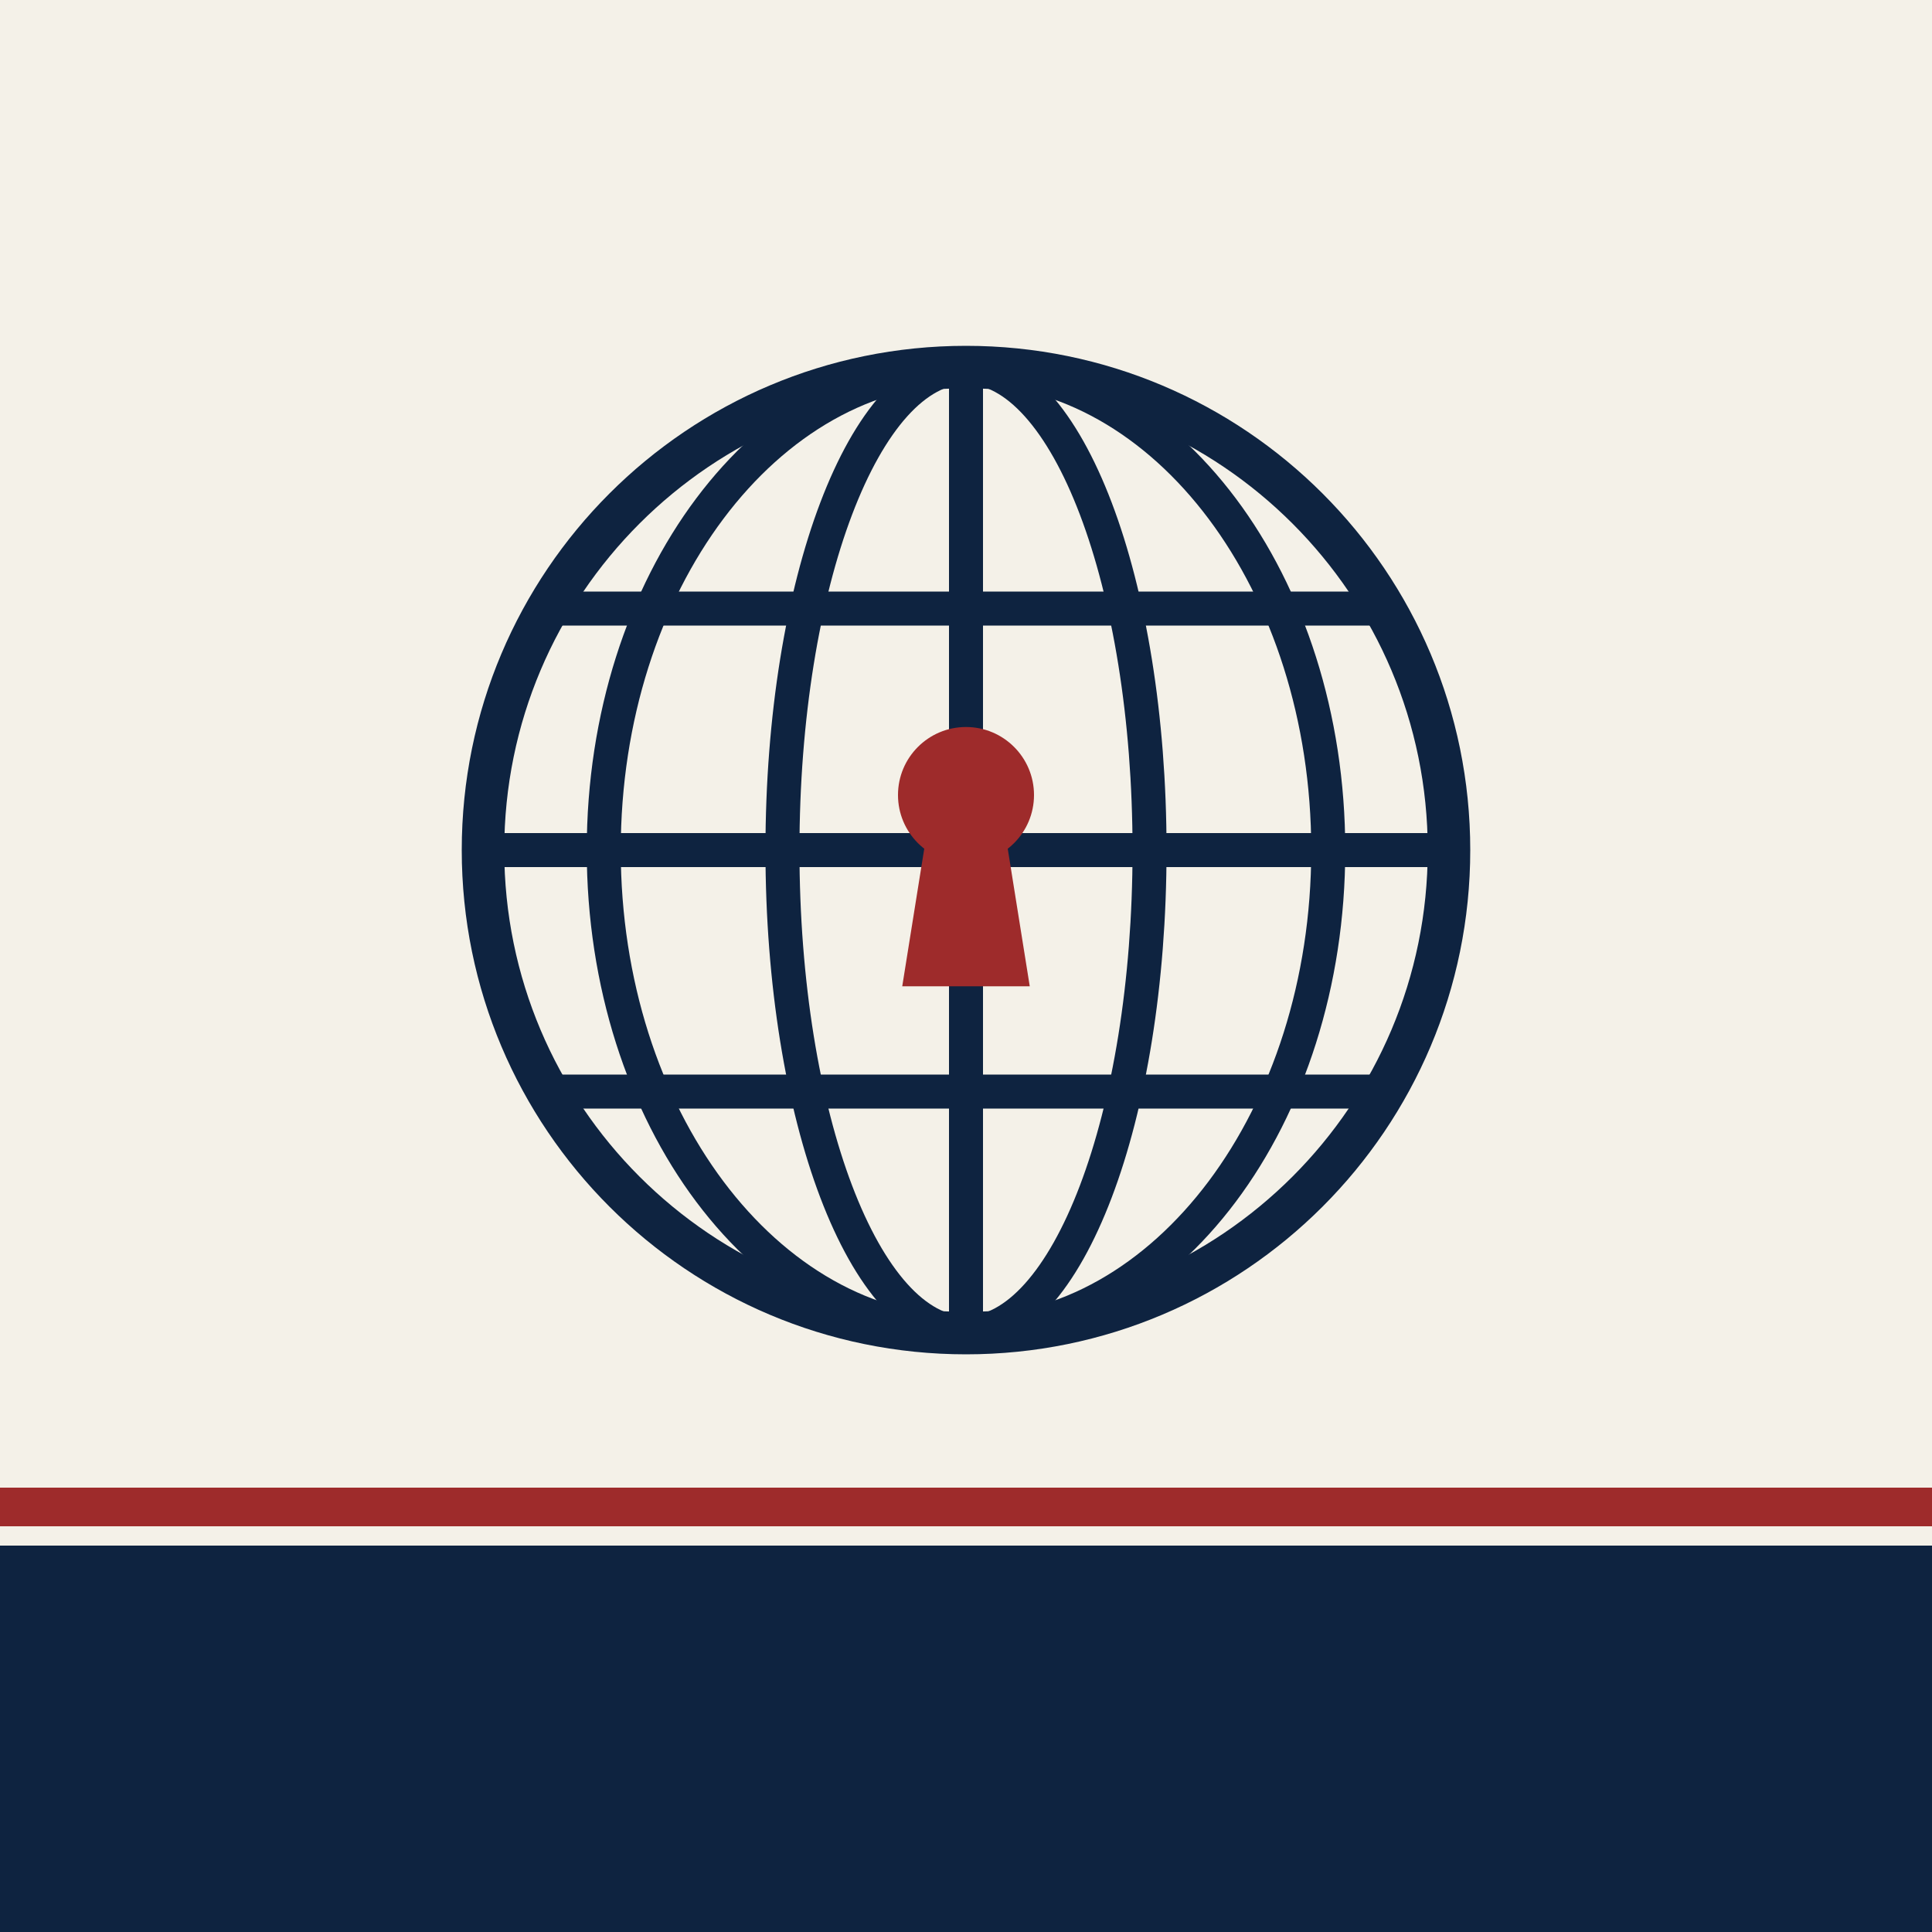
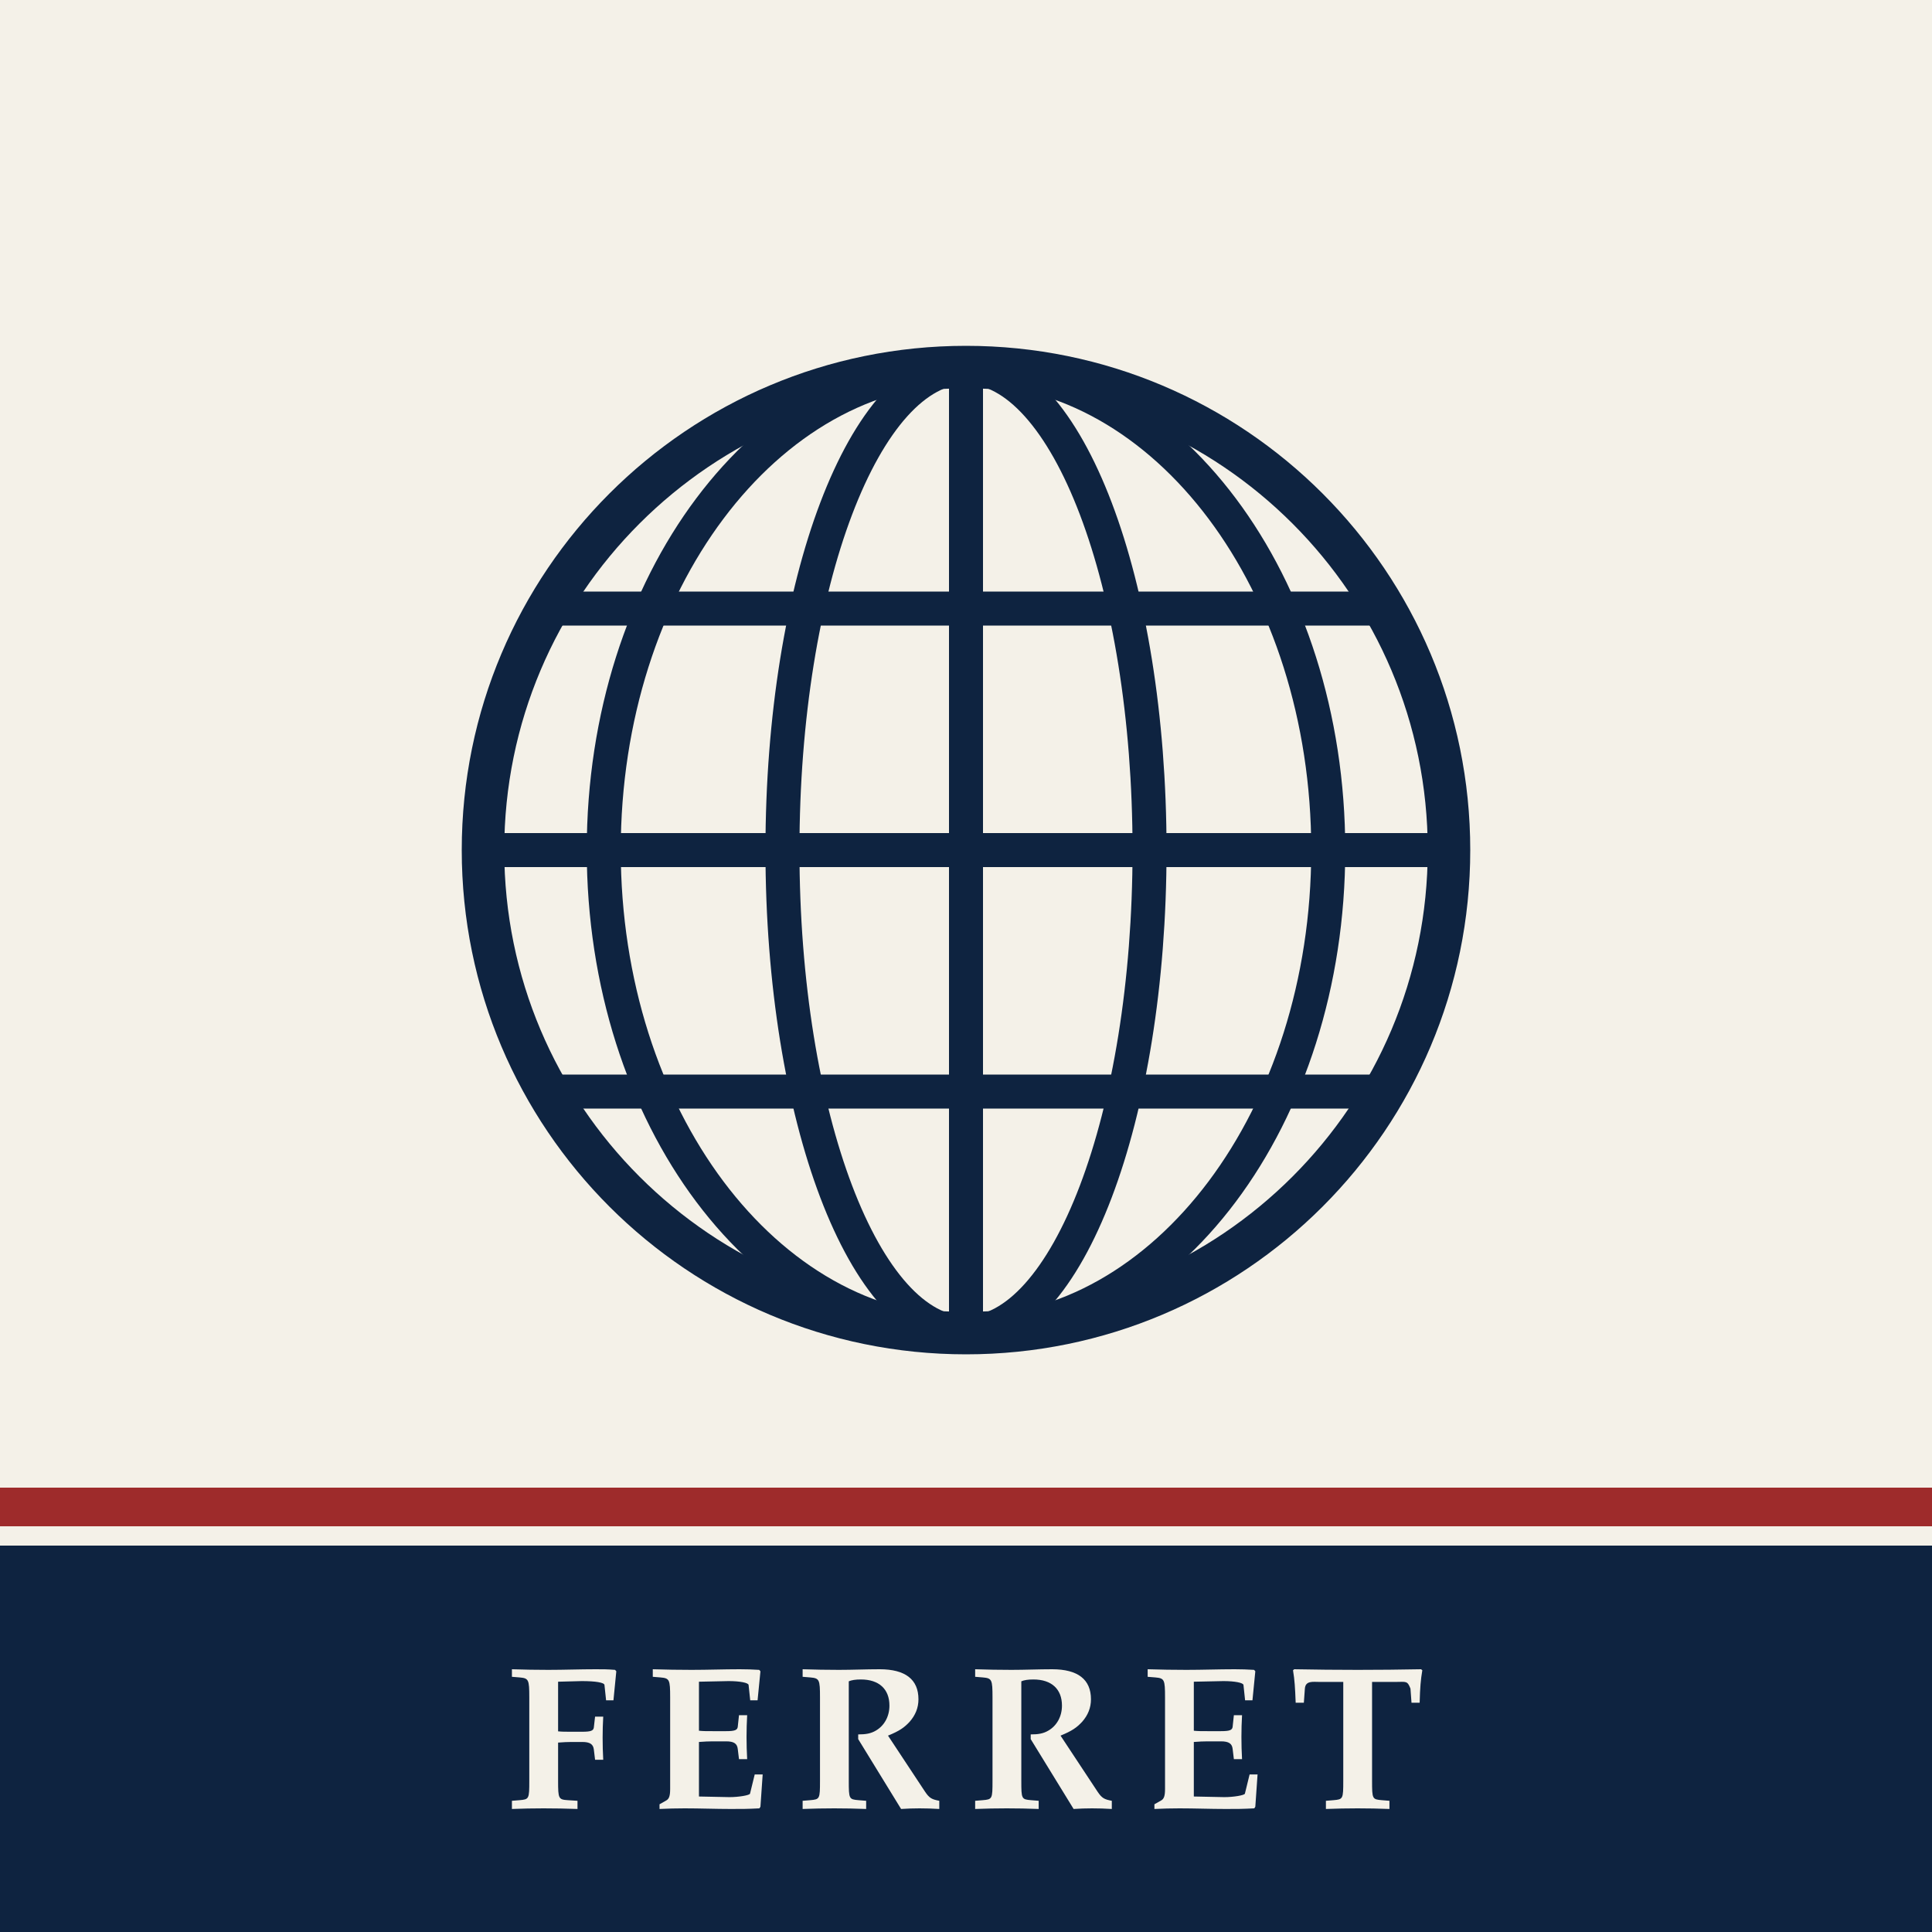
<svg xmlns="http://www.w3.org/2000/svg" viewBox="0 0 100 100" width="1024" height="1024">
  <rect width="100" height="100" fill="#F4F1E8" />
  <rect x="0" y="80" width="100" height="20" fill="#0E2340" />
  <rect x="0" y="77" width="100" height="2" fill="#9E2B2B" />
  <circle cx="50" cy="44" r="25" fill="none" stroke="#0E2340" stroke-width="2.2" />
  <ellipse cx="50" cy="44" rx="9.5" ry="25" fill="none" stroke="#0E2340" stroke-width="1.76" />
  <ellipse cx="50" cy="44" rx="18.75" ry="25" fill="none" stroke="#0E2340" stroke-width="1.76" />
  <line x1="50" y1="19" x2="50" y2="69" stroke="#0E2340" stroke-width="1.76" />
  <line x1="28.35" y1="31.50" x2="71.65" y2="31.50" stroke="#0E2340" stroke-width="1.76" />
  <line x1="25.00" y1="44.00" x2="75.00" y2="44.00" stroke="#0E2340" stroke-width="1.76" />
  <line x1="28.35" y1="56.50" x2="71.65" y2="56.50" stroke="#0E2340" stroke-width="1.76" />
-   <circle cx="50" cy="41.15" r="3.52" fill="#9E2B2B" />
-   <path d="M48.02 42.8 L51.98 42.8 L53.3 51.05 L46.7 51.05 Z" fill="#9E2B2B" />
+   <path d="M26.497 93.632C27.047 93.611 27.586 93.6 28.136 93.6C28.718 93.6 29.31 93.611 29.891 93.632V93.209L29.394 93.177C28.908 93.145 28.887 93.103 28.887 92.173V90.196C29.183 90.174 29.363 90.164 29.595 90.164H30.134C30.536 90.164 30.705 90.28 30.737 90.555L30.801 91.084H31.223C31.202 90.703 31.192 90.322 31.192 89.942C31.192 89.582 31.202 89.212 31.223 88.853H30.801L30.737 89.413C30.716 89.582 30.579 89.635 30.134 89.635H29.595C29.246 89.635 29.098 89.635 28.887 89.614V87.045L30.113 87.013C30.822 87.013 31.276 87.087 31.287 87.214L31.371 88.007H31.752L31.9 86.506L31.837 86.432C31.435 86.4 31.223 86.4 30.832 86.4C30.018 86.4 29.193 86.432 28.379 86.432C27.756 86.432 27.121 86.421 26.497 86.4V86.791L26.889 86.823C27.364 86.865 27.396 86.929 27.396 87.859V92.173C27.396 93.114 27.386 93.135 26.889 93.177L26.497 93.209Z" fill="#F4F1E8" />
+   <path d="M33.788 86.791 34.179 86.823C34.655 86.865 34.687 86.929 34.687 87.859V92.596C34.687 92.955 34.634 93.114 34.475 93.198L34.137 93.389V93.632C34.571 93.611 35.004 93.6 35.437 93.6C36.23 93.6 37.034 93.632 37.827 93.632C38.408 93.632 38.704 93.632 39.307 93.6L39.36 93.515L39.476 91.845H39.064L38.821 92.839C38.8 92.923 38.239 93.019 37.753 93.019L36.178 92.987V90.164C36.474 90.143 36.653 90.132 36.886 90.132H37.584C37.986 90.132 38.155 90.248 38.186 90.523L38.25 91.052H38.673C38.652 90.671 38.641 90.291 38.641 89.91C38.641 89.53 38.652 89.159 38.673 88.779H38.25L38.186 89.381C38.165 89.551 38.028 89.604 37.584 89.604H36.886C36.537 89.604 36.389 89.604 36.178 89.582V87.045L37.711 87.013C38.292 87.013 38.736 87.098 38.747 87.214L38.831 88.007H39.212L39.36 86.506L39.297 86.432C38.905 86.411 38.683 86.4 38.292 86.4C37.457 86.4 36.632 86.432 35.797 86.432C35.131 86.432 34.454 86.421 33.788 86.4Z" fill="#F4F1E8" />
+   <path d="M41.544 93.632C42.094 93.611 42.633 93.6 43.183 93.6C43.733 93.6 44.282 93.611 44.832 93.632V93.209L44.441 93.177C43.944 93.135 43.933 93.114 43.933 92.173V87.024C44.082 86.96 44.282 86.929 44.557 86.929C45.498 86.929 46.037 87.426 46.037 88.282C46.037 88.842 45.773 89.318 45.34 89.572C45.075 89.73 44.811 89.773 44.42 89.773V90.016L46.64 93.632C46.957 93.611 47.274 93.6 47.592 93.6C47.93 93.6 48.279 93.611 48.617 93.632V93.209C48.237 93.135 48.11 93.082 47.877 92.733L45.963 89.836C46.556 89.593 46.799 89.424 47.084 89.117C47.38 88.779 47.539 88.398 47.539 87.954C47.539 86.929 46.862 86.4 45.53 86.4C44.832 86.4 44.124 86.432 43.426 86.432C42.802 86.432 42.168 86.421 41.544 86.4V86.791L41.935 86.823C42.411 86.865 42.443 86.929 42.443 87.859V92.173C42.443 93.114 42.432 93.135 41.935 93.177L41.544 93.209Z" fill="#F4F1E8" />
+   <path d="M50.474 93.632C51.023 93.611 51.563 93.6 52.112 93.6C52.662 93.6 53.212 93.611 53.762 93.632V93.209L53.37 93.177C52.874 93.135 52.863 93.114 52.863 92.173V87.024C53.011 86.96 53.212 86.929 53.487 86.929C54.428 86.929 54.967 87.426 54.967 88.282C54.967 88.842 54.703 89.318 54.269 89.572C54.005 89.73 53.741 89.773 53.349 89.773V90.016L55.57 93.632C55.887 93.611 56.204 93.6 56.521 93.6C56.859 93.6 57.208 93.611 57.547 93.632V93.209C57.166 93.135 57.039 93.082 56.807 92.733L54.893 89.836C55.485 89.593 55.728 89.424 56.014 89.117C56.31 88.779 56.468 88.398 56.468 87.954C56.468 86.929 55.792 86.4 54.459 86.4C53.762 86.4 53.053 86.432 52.355 86.432C51.732 86.432 51.097 86.421 50.474 86.4V86.791L50.865 86.823C51.341 86.865 51.372 86.929 51.372 87.859V92.173C51.372 93.114 51.362 93.135 50.865 93.177L50.474 93.209Z" fill="#F4F1E8" />
+   <path d="M59.403 86.791 59.794 86.823C60.27 86.865 60.302 86.929 60.302 87.859V92.596C60.302 92.955 60.249 93.114 60.09 93.198L59.752 93.389V93.632C60.185 93.611 60.619 93.6 61.052 93.6C61.845 93.6 62.649 93.632 63.442 93.632C64.023 93.632 64.319 93.632 64.922 93.6L64.975 93.515L65.091 91.845H64.679L64.436 92.839C64.414 92.923 63.854 93.019 63.368 93.019L61.792 92.987V90.164C62.088 90.143 62.268 90.132 62.501 90.132H63.199C63.6 90.132 63.77 90.248 63.801 90.523L63.865 91.052H64.288C64.266 90.671 64.256 90.291 64.256 89.91C64.256 89.53 64.266 89.159 64.288 88.779H63.865L63.801 89.381C63.78 89.551 63.643 89.604 63.199 89.604H62.501C62.152 89.604 62.004 89.604 61.792 89.582V87.045L63.325 87.013C63.907 87.013 64.351 87.098 64.362 87.214L64.446 88.007H64.827L64.975 86.506L64.911 86.432C64.52 86.411 64.298 86.4 63.907 86.4C63.072 86.4 62.247 86.432 61.412 86.432C60.746 86.432 60.069 86.421 59.403 86.4Z" fill="#F4F1E8" />
+   <path d="M66.926 86.453C67.011 86.96 67.032 87.33 67.064 88.134H67.487L67.54 87.404C67.571 86.981 67.962 87.056 68.29 87.056H69.527V92.173C69.527 93.114 69.517 93.135 69.02 93.177L68.629 93.209V93.632C69.178 93.611 69.718 93.6 70.267 93.6C70.817 93.6 71.367 93.611 71.917 93.632V93.209L71.525 93.177C71.029 93.135 71.018 93.114 71.018 92.173V87.056H72.255C72.773 87.056 72.847 86.981 73.006 87.404L73.059 88.134H73.481C73.503 87.33 73.534 86.96 73.619 86.453L73.555 86.4C72.466 86.421 71.367 86.432 70.278 86.432C69.178 86.432 68.089 86.421 66.99 86.4Z" fill="#F4F1E8" />
</svg>
